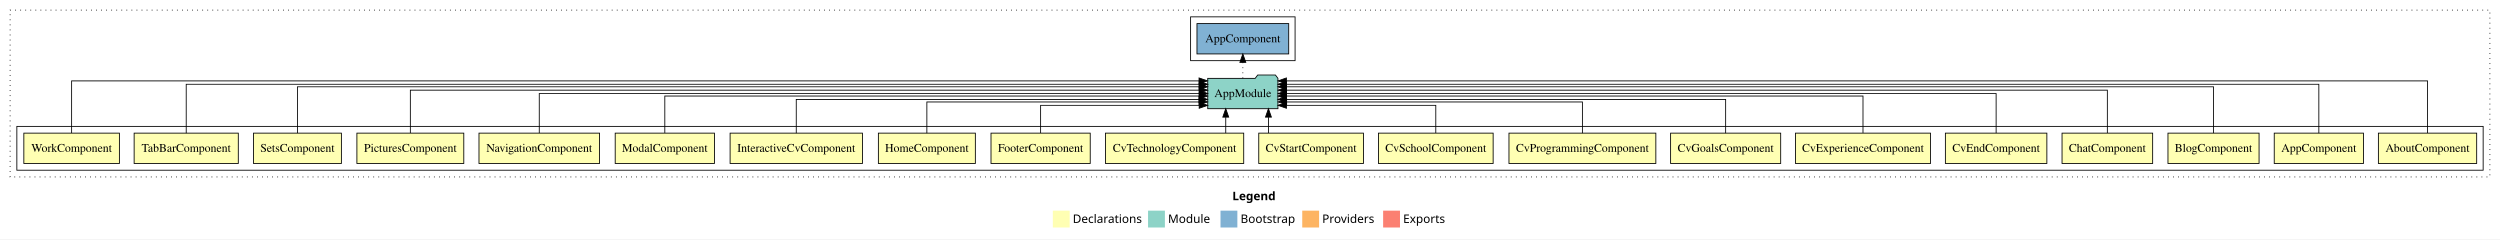
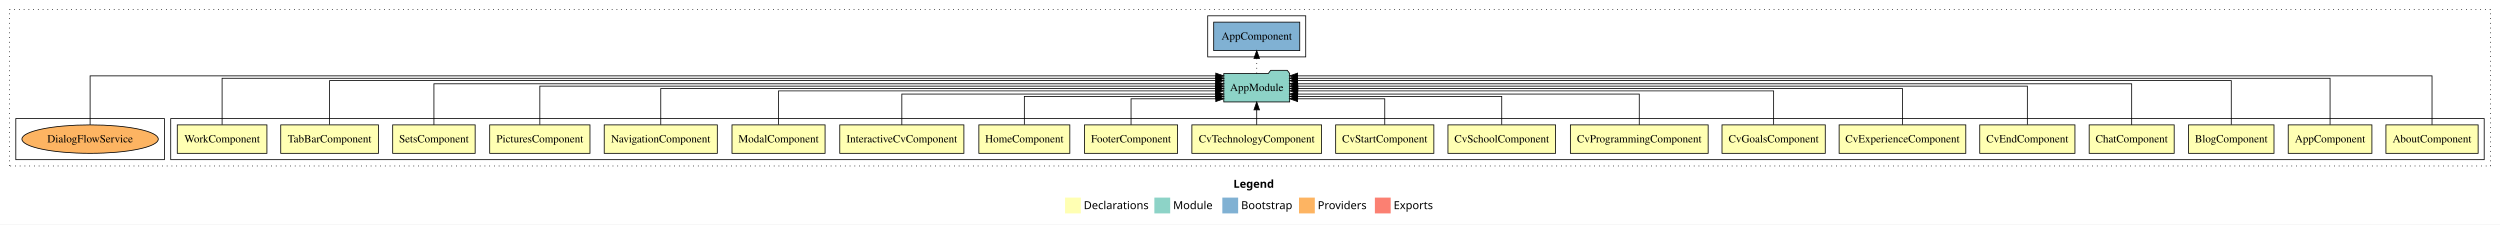
- <svg xmlns="http://www.w3.org/2000/svg" width="2967pt" height="284pt" viewBox="0.00 0.00 2967.00 284.00">
+ <svg xmlns="http://www.w3.org/2000/svg" width="3163pt" height="284pt" viewBox="0.00 0.00 3163.00 284.00">
  <g id="graph0" class="graph" transform="scale(1 1) rotate(0) translate(4 280)">
-     <polygon fill="#ffffff" stroke="transparent" points="-4,4 -4,-280 2963,-280 2963,4 -4,4" />
-     <text text-anchor="start" x="1458.509" y="-42.4" font-family="sans-serif" font-weight="bold" font-size="14.00" fill="#000000">Legend</text>
-     <polygon fill="#ffffb3" stroke="transparent" points="1245.5,-10 1245.5,-30 1265.5,-30 1265.5,-10 1245.5,-10" />
-     <text text-anchor="start" x="1269.129" y="-15.4" font-family="sans-serif" font-size="14.00" fill="#000000">  Declarations</text>
-     <polygon fill="#8dd3c7" stroke="transparent" points="1358.5,-10 1358.5,-30 1378.5,-30 1378.5,-10 1358.5,-10" />
-     <text text-anchor="start" x="1382.225" y="-15.4" font-family="sans-serif" font-size="14.00" fill="#000000">  Module</text>
-     <polygon fill="#80b1d3" stroke="transparent" points="1444.5,-10 1444.5,-30 1464.5,-30 1464.5,-10 1444.5,-10" />
-     <text text-anchor="start" x="1468.281" y="-15.4" font-family="sans-serif" font-size="14.00" fill="#000000">  Bootstrap</text>
-     <polygon fill="#fdb462" stroke="transparent" points="1541.5,-10 1541.5,-30 1561.5,-30 1561.5,-10 1541.5,-10" />
-     <text text-anchor="start" x="1565.173" y="-15.4" font-family="sans-serif" font-size="14.00" fill="#000000">  Providers</text>
-     <polygon fill="#fb8072" stroke="transparent" points="1637.5,-10 1637.5,-30 1657.5,-30 1657.5,-10 1637.5,-10" />
-     <text text-anchor="start" x="1661.226" y="-15.4" font-family="sans-serif" font-size="14.00" fill="#000000">  Exports</text>
+     <polygon fill="#ffffff" stroke="transparent" points="-4,4 -4,-280 3159,-280 3159,4 -4,4" />
+     <text text-anchor="start" x="1556.509" y="-42.4" font-family="sans-serif" font-weight="bold" font-size="14.00" fill="#000000">Legend</text>
+     <polygon fill="#ffffb3" stroke="transparent" points="1343.5,-10 1343.5,-30 1363.5,-30 1363.5,-10 1343.5,-10" />
+     <text text-anchor="start" x="1367.129" y="-15.4" font-family="sans-serif" font-size="14.00" fill="#000000">  Declarations</text>
+     <polygon fill="#8dd3c7" stroke="transparent" points="1456.5,-10 1456.5,-30 1476.5,-30 1476.5,-10 1456.5,-10" />
+     <text text-anchor="start" x="1480.225" y="-15.4" font-family="sans-serif" font-size="14.00" fill="#000000">  Module</text>
+     <polygon fill="#80b1d3" stroke="transparent" points="1542.5,-10 1542.5,-30 1562.5,-30 1562.5,-10 1542.5,-10" />
+     <text text-anchor="start" x="1566.281" y="-15.4" font-family="sans-serif" font-size="14.00" fill="#000000">  Bootstrap</text>
+     <polygon fill="#fdb462" stroke="transparent" points="1639.5,-10 1639.5,-30 1659.5,-30 1659.5,-10 1639.5,-10" />
+     <text text-anchor="start" x="1663.173" y="-15.4" font-family="sans-serif" font-size="14.00" fill="#000000">  Providers</text>
+     <polygon fill="#fb8072" stroke="transparent" points="1735.5,-10 1735.5,-30 1755.5,-30 1755.5,-10 1735.5,-10" />
+     <text text-anchor="start" x="1759.226" y="-15.4" font-family="sans-serif" font-size="14.00" fill="#000000">  Exports</text>
    <g id="clust1" class="cluster">
-       <polygon fill="none" stroke="#000000" stroke-dasharray="1,5" points="8,-70 8,-268 2951,-268 2951,-70 8,-70" />
+       <polygon fill="none" stroke="#000000" stroke-dasharray="1,5" points="8,-70 8,-268 3147,-268 3147,-70 8,-70" />
    </g>
    <g id="clust2" class="cluster">
-       <polygon fill="none" stroke="#000000" points="16,-78 16,-130 2943,-130 2943,-78 16,-78" />
+       <polygon fill="none" stroke="#000000" points="212,-78 212,-130 3139,-130 3139,-78 212,-78" />
    </g>
    <g id="clust25" class="cluster">
-       <polygon fill="none" stroke="#000000" points="1409,-208 1409,-260 1533,-260 1533,-208 1409,-208" />
+       <polygon fill="none" stroke="#000000" points="1524,-208 1524,-260 1648,-260 1648,-208 1524,-208" />
+     </g>
+     <g id="clust26" class="cluster">
+       <polygon fill="none" stroke="#000000" points="16,-78 16,-130 204,-130 204,-78 16,-78" />
    </g>
    <g id="node1" class="node">
-       <polygon fill="#ffffb3" stroke="#000000" points="2935.33,-122 2818.67,-122 2818.67,-86 2935.33,-86 2935.33,-122" />
-       <text text-anchor="middle" x="2877" y="-99.8" font-family="Times,serif" font-size="14.00" fill="#000000">AboutComponent</text>
+       <polygon fill="#ffffb3" stroke="#000000" points="3131.33,-122 3014.67,-122 3014.67,-86 3131.33,-86 3131.33,-122" />
+       <text text-anchor="middle" x="3073" y="-99.8" font-family="Times,serif" font-size="14.00" fill="#000000">AboutComponent</text>
    </g>
    <g id="node21" class="node">
-       <polygon fill="#8dd3c7" stroke="#000000" points="1512.657,-187 1509.657,-191 1488.657,-191 1485.657,-187 1429.343,-187 1429.343,-151 1512.657,-151 1512.657,-187" />
-       <text text-anchor="middle" x="1471" y="-164.8" font-family="Times,serif" font-size="14.00" fill="#000000">AppModule</text>
+       <polygon fill="#8dd3c7" stroke="#000000" points="1627.657,-187 1624.657,-191 1603.657,-191 1600.657,-187 1544.343,-187 1544.343,-151 1627.657,-151 1627.657,-187" />
+       <text text-anchor="middle" x="1586" y="-164.8" font-family="Times,serif" font-size="14.00" fill="#000000">AppModule</text>
    </g>
    <g id="edge1" class="edge">
-       <path fill="none" stroke="#000000" d="M2877,-122.153C2877,-145.757 2877,-184 2877,-184 2877,-184 1522.697,-184 1522.697,-184" />
-       <polygon fill="#000000" stroke="#000000" points="1522.697,-180.5 1512.697,-184 1522.697,-187.5 1522.697,-180.5" />
+       <path fill="none" stroke="#000000" d="M3073,-122.153C3073,-145.757 3073,-184 3073,-184 3073,-184 1637.715,-184 1637.715,-184" />
+       <polygon fill="#000000" stroke="#000000" points="1637.715,-180.5 1627.715,-184 1637.714,-187.5 1637.715,-180.5" />
    </g>
    <g id="node2" class="node">
-       <polygon fill="#ffffb3" stroke="#000000" points="2800.94,-122 2695.06,-122 2695.06,-86 2800.94,-86 2800.94,-122" />
-       <text text-anchor="middle" x="2748" y="-99.8" font-family="Times,serif" font-size="14.00" fill="#000000">AppComponent</text>
+       <polygon fill="#ffffb3" stroke="#000000" points="2996.94,-122 2891.06,-122 2891.06,-86 2996.94,-86 2996.94,-122" />
+       <text text-anchor="middle" x="2944" y="-99.8" font-family="Times,serif" font-size="14.00" fill="#000000">AppComponent</text>
    </g>
    <g id="edge2" class="edge">
-       <path fill="none" stroke="#000000" d="M2748,-122.011C2748,-144.485 2748,-180 2748,-180 2748,-180 1522.762,-180 1522.762,-180" />
-       <polygon fill="#000000" stroke="#000000" points="1522.762,-176.5 1512.762,-180 1522.762,-183.5 1522.762,-176.5" />
+       <path fill="none" stroke="#000000" d="M2944,-122.248C2944,-145.018 2944,-181 2944,-181 2944,-181 1637.757,-181 1637.757,-181" />
+       <polygon fill="#000000" stroke="#000000" points="1637.757,-177.5 1627.757,-181 1637.757,-184.5 1637.757,-177.5" />
    </g>
    <g id="node3" class="node">
-       <polygon fill="#ffffb3" stroke="#000000" points="2677.061,-122 2568.939,-122 2568.939,-86 2677.061,-86 2677.061,-122" />
-       <text text-anchor="middle" x="2623" y="-99.8" font-family="Times,serif" font-size="14.00" fill="#000000">BlogComponent</text>
+       <polygon fill="#ffffb3" stroke="#000000" points="2873.061,-122 2764.939,-122 2764.939,-86 2873.061,-86 2873.061,-122" />
+       <text text-anchor="middle" x="2819" y="-99.8" font-family="Times,serif" font-size="14.00" fill="#000000">BlogComponent</text>
    </g>
    <g id="edge3" class="edge">
-       <path fill="none" stroke="#000000" d="M2623,-122.045C2623,-143.662 2623,-177 2623,-177 2623,-177 1522.681,-177 1522.681,-177" />
-       <polygon fill="#000000" stroke="#000000" points="1522.681,-173.5 1512.681,-177 1522.681,-180.5 1522.681,-173.5" />
+       <path fill="none" stroke="#000000" d="M2819,-122.292C2819,-144.206 2819,-178 2819,-178 2819,-178 1637.731,-178 1637.731,-178" />
+       <polygon fill="#000000" stroke="#000000" points="1637.731,-174.5 1627.731,-178 1637.731,-181.5 1637.731,-174.5" />
    </g>
    <g id="node4" class="node">
-       <polygon fill="#ffffb3" stroke="#000000" points="2550.774,-122 2443.226,-122 2443.226,-86 2550.774,-86 2550.774,-122" />
-       <text text-anchor="middle" x="2497" y="-99.8" font-family="Times,serif" font-size="14.00" fill="#000000">ChatComponent</text>
+       <polygon fill="#ffffb3" stroke="#000000" points="2746.774,-122 2639.226,-122 2639.226,-86 2746.774,-86 2746.774,-122" />
+       <text text-anchor="middle" x="2693" y="-99.8" font-family="Times,serif" font-size="14.00" fill="#000000">ChatComponent</text>
    </g>
    <g id="edge4" class="edge">
-       <path fill="none" stroke="#000000" d="M2497,-122.129C2497,-142.572 2497,-173 2497,-173 2497,-173 1522.812,-173 1522.812,-173" />
-       <polygon fill="#000000" stroke="#000000" points="1522.812,-169.5 1512.812,-173 1522.812,-176.5 1522.812,-169.5" />
+       <path fill="none" stroke="#000000" d="M2693,-122.027C2693,-142.767 2693,-174 2693,-174 2693,-174 1637.709,-174 1637.709,-174" />
+       <polygon fill="#000000" stroke="#000000" points="1637.709,-170.5 1627.709,-174 1637.709,-177.5 1637.709,-170.5" />
    </g>
    <g id="node5" class="node">
-       <polygon fill="#ffffb3" stroke="#000000" points="2425.222,-122 2304.778,-122 2304.778,-86 2425.222,-86 2425.222,-122" />
-       <text text-anchor="middle" x="2365" y="-99.8" font-family="Times,serif" font-size="14.00" fill="#000000">CvEndComponent</text>
+       <polygon fill="#ffffb3" stroke="#000000" points="2621.222,-122 2500.778,-122 2500.778,-86 2621.222,-86 2621.222,-122" />
+       <text text-anchor="middle" x="2561" y="-99.8" font-family="Times,serif" font-size="14.00" fill="#000000">CvEndComponent</text>
    </g>
    <g id="edge5" class="edge">
-       <path fill="none" stroke="#000000" d="M2365,-122.106C2365,-141.339 2365,-169 2365,-169 2365,-169 1522.92,-169 1522.92,-169" />
-       <polygon fill="#000000" stroke="#000000" points="1522.92,-165.5 1512.92,-169 1522.92,-172.5 1522.92,-165.5" />
+       <path fill="none" stroke="#000000" d="M2561,-122.308C2561,-142.145 2561,-171 2561,-171 2561,-171 1637.895,-171 1637.895,-171" />
+       <polygon fill="#000000" stroke="#000000" points="1637.895,-167.5 1627.895,-171 1637.895,-174.5 1637.895,-167.5" />
    </g>
    <g id="node6" class="node">
-       <polygon fill="#ffffb3" stroke="#000000" points="2287.132,-122 2126.868,-122 2126.868,-86 2287.132,-86 2287.132,-122" />
-       <text text-anchor="middle" x="2207" y="-99.8" font-family="Times,serif" font-size="14.00" fill="#000000">CvExperienceComponent</text>
+       <polygon fill="#ffffb3" stroke="#000000" points="2483.132,-122 2322.868,-122 2322.868,-86 2483.132,-86 2483.132,-122" />
+       <text text-anchor="middle" x="2403" y="-99.8" font-family="Times,serif" font-size="14.00" fill="#000000">CvExperienceComponent</text>
    </g>
    <g id="edge6" class="edge">
-       <path fill="none" stroke="#000000" d="M2207,-122.267C2207,-140.555 2207,-166 2207,-166 2207,-166 1522.679,-166 1522.679,-166" />
-       <polygon fill="#000000" stroke="#000000" points="1522.679,-162.5 1512.679,-166 1522.679,-169.5 1522.679,-162.5" />
+       <path fill="none" stroke="#000000" d="M2403,-122.169C2403,-141.09 2403,-168 2403,-168 2403,-168 1637.921,-168 1637.921,-168" />
+       <polygon fill="#000000" stroke="#000000" points="1637.921,-164.5 1627.921,-168 1637.921,-171.5 1637.921,-164.5" />
    </g>
    <g id="node7" class="node">
-       <polygon fill="#ffffb3" stroke="#000000" points="2109.326,-122 1978.674,-122 1978.674,-86 2109.326,-86 2109.326,-122" />
-       <text text-anchor="middle" x="2044" y="-99.8" font-family="Times,serif" font-size="14.00" fill="#000000">CvGoalsComponent</text>
+       <polygon fill="#ffffb3" stroke="#000000" points="2305.326,-122 2174.674,-122 2174.674,-86 2305.326,-86 2305.326,-122" />
+       <text text-anchor="middle" x="2240" y="-99.8" font-family="Times,serif" font-size="14.00" fill="#000000">CvGoalsComponent</text>
    </g>
    <g id="edge7" class="edge">
-       <path fill="none" stroke="#000000" d="M2044,-122.034C2044,-139.06 2044,-162 2044,-162 2044,-162 1522.67,-162 1522.67,-162" />
-       <polygon fill="#000000" stroke="#000000" points="1522.67,-158.5 1512.67,-162 1522.67,-165.5 1522.67,-158.5" />
+       <path fill="none" stroke="#000000" d="M2240,-122.302C2240,-140.27 2240,-165 2240,-165 2240,-165 1637.906,-165 1637.906,-165" />
+       <polygon fill="#000000" stroke="#000000" points="1637.906,-161.5 1627.906,-165 1637.906,-168.5 1637.906,-161.5" />
    </g>
    <g id="node8" class="node">
-       <polygon fill="#ffffb3" stroke="#000000" points="1961.159,-122 1786.841,-122 1786.841,-86 1961.159,-86 1961.159,-122" />
-       <text text-anchor="middle" x="1874" y="-99.8" font-family="Times,serif" font-size="14.00" fill="#000000">CvProgrammingComponent</text>
+       <polygon fill="#ffffb3" stroke="#000000" points="2157.16,-122 1982.841,-122 1982.841,-86 2157.16,-86 2157.16,-122" />
+       <text text-anchor="middle" x="2070" y="-99.8" font-family="Times,serif" font-size="14.00" fill="#000000">CvProgrammingComponent</text>
    </g>
    <g id="edge8" class="edge">
-       <path fill="none" stroke="#000000" d="M1874,-122.009C1874,-138.049 1874,-159 1874,-159 1874,-159 1522.988,-159 1522.988,-159" />
-       <polygon fill="#000000" stroke="#000000" points="1522.988,-155.5 1512.988,-159 1522.988,-162.5 1522.988,-155.5" />
+       <path fill="none" stroke="#000000" d="M2070,-122.035C2070,-138.734 2070,-161 2070,-161 2070,-161 1637.685,-161 1637.685,-161" />
+       <polygon fill="#000000" stroke="#000000" points="1637.685,-157.5 1627.685,-161 1637.684,-164.5 1637.685,-157.5" />
    </g>
    <g id="node9" class="node">
-       <polygon fill="#ffffb3" stroke="#000000" points="1768.057,-122 1631.943,-122 1631.943,-86 1768.057,-86 1768.057,-122" />
-       <text text-anchor="middle" x="1700" y="-99.8" font-family="Times,serif" font-size="14.00" fill="#000000">CvSchoolComponent</text>
+       <polygon fill="#ffffb3" stroke="#000000" points="1964.057,-122 1827.943,-122 1827.943,-86 1964.057,-86 1964.057,-122" />
+       <text text-anchor="middle" x="1896" y="-99.8" font-family="Times,serif" font-size="14.00" fill="#000000">CvSchoolComponent</text>
    </g>
    <g id="edge9" class="edge">
-       <path fill="none" stroke="#000000" d="M1700,-122.124C1700,-136.783 1700,-155 1700,-155 1700,-155 1522.736,-155 1522.736,-155" />
-       <polygon fill="#000000" stroke="#000000" points="1522.736,-151.5 1512.736,-155 1522.736,-158.5 1522.736,-151.5" />
+       <path fill="none" stroke="#000000" d="M1896,-122.282C1896,-137.948 1896,-158 1896,-158 1896,-158 1637.808,-158 1637.808,-158" />
+       <polygon fill="#000000" stroke="#000000" points="1637.808,-154.5 1627.808,-158 1637.808,-161.5 1637.808,-154.5" />
    </g>
    <g id="node10" class="node">
-       <polygon fill="#ffffb3" stroke="#000000" points="1614.108,-122 1489.892,-122 1489.892,-86 1614.108,-86 1614.108,-122" />
-       <text text-anchor="middle" x="1552" y="-99.8" font-family="Times,serif" font-size="14.00" fill="#000000">CvStartComponent</text>
+       <polygon fill="#ffffb3" stroke="#000000" points="1810.108,-122 1685.892,-122 1685.892,-86 1810.108,-86 1810.108,-122" />
+       <text text-anchor="middle" x="1748" y="-99.8" font-family="Times,serif" font-size="14.00" fill="#000000">CvStartComponent</text>
    </g>
    <g id="edge10" class="edge">
-       <path fill="none" stroke="#000000" d="M1501.387,-122.106C1501.387,-122.106 1501.387,-140.991 1501.387,-140.991" />
-       <polygon fill="#000000" stroke="#000000" points="1497.887,-140.991 1501.387,-150.991 1504.887,-140.991 1497.887,-140.991" />
+       <path fill="none" stroke="#000000" d="M1748,-122.124C1748,-136.783 1748,-155 1748,-155 1748,-155 1637.719,-155 1637.719,-155" />
+       <polygon fill="#000000" stroke="#000000" points="1637.719,-151.5 1627.719,-155 1637.719,-158.5 1637.719,-151.5" />
    </g>
    <g id="node11" class="node">
-       <polygon fill="#ffffb3" stroke="#000000" points="1472.042,-122 1307.958,-122 1307.958,-86 1472.042,-86 1472.042,-122" />
-       <text text-anchor="middle" x="1390" y="-99.8" font-family="Times,serif" font-size="14.00" fill="#000000">CvTechnologyComponent</text>
+       <polygon fill="#ffffb3" stroke="#000000" points="1668.042,-122 1503.958,-122 1503.958,-86 1668.042,-86 1668.042,-122" />
+       <text text-anchor="middle" x="1586" y="-99.8" font-family="Times,serif" font-size="14.00" fill="#000000">CvTechnologyComponent</text>
    </g>
    <g id="edge11" class="edge">
-       <path fill="none" stroke="#000000" d="M1450.721,-122.106C1450.721,-122.106 1450.721,-140.991 1450.721,-140.991" />
-       <polygon fill="#000000" stroke="#000000" points="1447.221,-140.991 1450.721,-150.991 1454.221,-140.991 1447.221,-140.991" />
+       <path fill="none" stroke="#000000" d="M1586,-122.106C1586,-122.106 1586,-140.991 1586,-140.991" />
+       <polygon fill="#000000" stroke="#000000" points="1582.5,-140.991 1586,-150.991 1589.5,-140.991 1582.5,-140.991" />
    </g>
    <g id="node12" class="node">
-       <polygon fill="#ffffb3" stroke="#000000" points="1289.881,-122 1172.119,-122 1172.119,-86 1289.881,-86 1289.881,-122" />
-       <text text-anchor="middle" x="1231" y="-99.8" font-family="Times,serif" font-size="14.00" fill="#000000">FooterComponent</text>
+       <polygon fill="#ffffb3" stroke="#000000" points="1485.881,-122 1368.119,-122 1368.119,-86 1485.881,-86 1485.881,-122" />
+       <text text-anchor="middle" x="1427" y="-99.8" font-family="Times,serif" font-size="14.00" fill="#000000">FooterComponent</text>
    </g>
    <g id="edge12" class="edge">
-       <path fill="none" stroke="#000000" d="M1231,-122.124C1231,-136.783 1231,-155 1231,-155 1231,-155 1419.195,-155 1419.195,-155" />
-       <polygon fill="#000000" stroke="#000000" points="1419.195,-158.5 1429.195,-155 1419.195,-151.5 1419.195,-158.5" />
+       <path fill="none" stroke="#000000" d="M1427,-122.124C1427,-136.783 1427,-155 1427,-155 1427,-155 1534.225,-155 1534.225,-155" />
+       <polygon fill="#000000" stroke="#000000" points="1534.225,-158.5 1544.225,-155 1534.225,-151.5 1534.225,-158.5" />
    </g>
    <g id="node13" class="node">
-       <polygon fill="#ffffb3" stroke="#000000" points="1153.545,-122 1038.455,-122 1038.455,-86 1153.545,-86 1153.545,-122" />
-       <text text-anchor="middle" x="1096" y="-99.8" font-family="Times,serif" font-size="14.00" fill="#000000">HomeComponent</text>
+       <polygon fill="#ffffb3" stroke="#000000" points="1349.545,-122 1234.455,-122 1234.455,-86 1349.545,-86 1349.545,-122" />
+       <text text-anchor="middle" x="1292" y="-99.8" font-family="Times,serif" font-size="14.00" fill="#000000">HomeComponent</text>
    </g>
    <g id="edge13" class="edge">
-       <path fill="none" stroke="#000000" d="M1096,-122.009C1096,-138.049 1096,-159 1096,-159 1096,-159 1419.074,-159 1419.074,-159" />
-       <polygon fill="#000000" stroke="#000000" points="1419.074,-162.5 1429.074,-159 1419.074,-155.5 1419.074,-162.5" />
+       <path fill="none" stroke="#000000" d="M1292,-122.282C1292,-137.948 1292,-158 1292,-158 1292,-158 1534.189,-158 1534.189,-158" />
+       <polygon fill="#000000" stroke="#000000" points="1534.189,-161.5 1544.189,-158 1534.189,-154.5 1534.189,-161.5" />
    </g>
    <g id="node14" class="node">
-       <polygon fill="#ffffb3" stroke="#000000" points="1019.521,-122 862.479,-122 862.479,-86 1019.521,-86 1019.521,-122" />
-       <text text-anchor="middle" x="941" y="-99.8" font-family="Times,serif" font-size="14.00" fill="#000000">InteractiveCvComponent</text>
+       <polygon fill="#ffffb3" stroke="#000000" points="1215.521,-122 1058.479,-122 1058.479,-86 1215.521,-86 1215.521,-122" />
+       <text text-anchor="middle" x="1137" y="-99.8" font-family="Times,serif" font-size="14.00" fill="#000000">InteractiveCvComponent</text>
    </g>
    <g id="edge14" class="edge">
-       <path fill="none" stroke="#000000" d="M941,-122.034C941,-139.06 941,-162 941,-162 941,-162 1418.969,-162 1418.969,-162" />
-       <polygon fill="#000000" stroke="#000000" points="1418.969,-165.5 1428.969,-162 1418.969,-158.5 1418.969,-165.5" />
+       <path fill="none" stroke="#000000" d="M1137,-122.035C1137,-138.734 1137,-161 1137,-161 1137,-161 1534.162,-161 1534.162,-161" />
+       <polygon fill="#000000" stroke="#000000" points="1534.162,-164.5 1544.162,-161 1534.162,-157.5 1534.162,-164.5" />
    </g>
    <g id="node15" class="node">
-       <polygon fill="#ffffb3" stroke="#000000" points="843.882,-122 726.118,-122 726.118,-86 843.882,-86 843.882,-122" />
-       <text text-anchor="middle" x="785" y="-99.8" font-family="Times,serif" font-size="14.00" fill="#000000">ModalComponent</text>
+       <polygon fill="#ffffb3" stroke="#000000" points="1039.882,-122 922.118,-122 922.118,-86 1039.882,-86 1039.882,-122" />
+       <text text-anchor="middle" x="981" y="-99.8" font-family="Times,serif" font-size="14.00" fill="#000000">ModalComponent</text>
    </g>
    <g id="edge15" class="edge">
-       <path fill="none" stroke="#000000" d="M785,-122.267C785,-140.555 785,-166 785,-166 785,-166 1419.12,-166 1419.12,-166" />
-       <polygon fill="#000000" stroke="#000000" points="1419.12,-169.5 1429.12,-166 1419.12,-162.5 1419.12,-169.5" />
+       <path fill="none" stroke="#000000" d="M981,-122.302C981,-140.27 981,-165 981,-165 981,-165 1533.938,-165 1533.938,-165" />
+       <polygon fill="#000000" stroke="#000000" points="1533.938,-168.5 1543.938,-165 1533.938,-161.5 1533.938,-168.5" />
    </g>
    <g id="node16" class="node">
-       <polygon fill="#ffffb3" stroke="#000000" points="707.541,-122 564.459,-122 564.459,-86 707.541,-86 707.541,-122" />
-       <text text-anchor="middle" x="636" y="-99.8" font-family="Times,serif" font-size="14.00" fill="#000000">NavigationComponent</text>
+       <polygon fill="#ffffb3" stroke="#000000" points="903.541,-122 760.459,-122 760.459,-86 903.541,-86 903.541,-122" />
+       <text text-anchor="middle" x="832" y="-99.8" font-family="Times,serif" font-size="14.00" fill="#000000">NavigationComponent</text>
    </g>
    <g id="edge16" class="edge">
-       <path fill="none" stroke="#000000" d="M636,-122.106C636,-141.339 636,-169 636,-169 636,-169 1419.306,-169 1419.306,-169" />
-       <polygon fill="#000000" stroke="#000000" points="1419.307,-172.5 1429.306,-169 1419.306,-165.5 1419.307,-172.5" />
+       <path fill="none" stroke="#000000" d="M832,-122.169C832,-141.09 832,-168 832,-168 832,-168 1534.117,-168 1534.117,-168" />
+       <polygon fill="#000000" stroke="#000000" points="1534.117,-171.5 1544.117,-168 1534.117,-164.5 1534.117,-171.5" />
    </g>
    <g id="node17" class="node">
-       <polygon fill="#ffffb3" stroke="#000000" points="546.431,-122 419.569,-122 419.569,-86 546.431,-86 546.431,-122" />
-       <text text-anchor="middle" x="483" y="-99.8" font-family="Times,serif" font-size="14.00" fill="#000000">PicturesComponent</text>
+       <polygon fill="#ffffb3" stroke="#000000" points="742.431,-122 615.569,-122 615.569,-86 742.431,-86 742.431,-122" />
+       <text text-anchor="middle" x="679" y="-99.8" font-family="Times,serif" font-size="14.00" fill="#000000">PicturesComponent</text>
    </g>
    <g id="edge17" class="edge">
-       <path fill="none" stroke="#000000" d="M483,-122.129C483,-142.572 483,-173 483,-173 483,-173 1419.178,-173 1419.178,-173" />
-       <polygon fill="#000000" stroke="#000000" points="1419.178,-176.5 1429.178,-173 1419.178,-169.5 1419.178,-176.5" />
+       <path fill="none" stroke="#000000" d="M679,-122.308C679,-142.145 679,-171 679,-171 679,-171 1534.073,-171 1534.073,-171" />
+       <polygon fill="#000000" stroke="#000000" points="1534.073,-174.5 1544.073,-171 1534.072,-167.5 1534.073,-174.5" />
    </g>
    <g id="node18" class="node">
-       <polygon fill="#ffffb3" stroke="#000000" points="401.165,-122 296.835,-122 296.835,-86 401.165,-86 401.165,-122" />
-       <text text-anchor="middle" x="349" y="-99.8" font-family="Times,serif" font-size="14.00" fill="#000000">SetsComponent</text>
+       <polygon fill="#ffffb3" stroke="#000000" points="597.165,-122 492.835,-122 492.835,-86 597.165,-86 597.165,-122" />
+       <text text-anchor="middle" x="545" y="-99.8" font-family="Times,serif" font-size="14.00" fill="#000000">SetsComponent</text>
    </g>
    <g id="edge18" class="edge">
-       <path fill="none" stroke="#000000" d="M349,-122.045C349,-143.662 349,-177 349,-177 349,-177 1419.064,-177 1419.064,-177" />
-       <polygon fill="#000000" stroke="#000000" points="1419.064,-180.5 1429.064,-177 1419.064,-173.5 1419.064,-180.5" />
+       <path fill="none" stroke="#000000" d="M545,-122.027C545,-142.767 545,-174 545,-174 545,-174 1534.226,-174 1534.226,-174" />
+       <polygon fill="#000000" stroke="#000000" points="1534.226,-177.5 1544.226,-174 1534.226,-170.5 1534.226,-177.5" />
    </g>
    <g id="node19" class="node">
-       <polygon fill="#ffffb3" stroke="#000000" points="278.812,-122 155.188,-122 155.188,-86 278.812,-86 278.812,-122" />
-       <text text-anchor="middle" x="217" y="-99.8" font-family="Times,serif" font-size="14.00" fill="#000000">TabBarComponent</text>
+       <polygon fill="#ffffb3" stroke="#000000" points="474.812,-122 351.188,-122 351.188,-86 474.812,-86 474.812,-122" />
+       <text text-anchor="middle" x="413" y="-99.8" font-family="Times,serif" font-size="14.00" fill="#000000">TabBarComponent</text>
    </g>
    <g id="edge19" class="edge">
-       <path fill="none" stroke="#000000" d="M217,-122.011C217,-144.485 217,-180 217,-180 217,-180 1419.277,-180 1419.277,-180" />
-       <polygon fill="#000000" stroke="#000000" points="1419.277,-183.5 1429.277,-180 1419.277,-176.5 1419.277,-183.5" />
+       <path fill="none" stroke="#000000" d="M413,-122.292C413,-144.206 413,-178 413,-178 413,-178 1534.252,-178 1534.252,-178" />
+       <polygon fill="#000000" stroke="#000000" points="1534.252,-181.5 1544.252,-178 1534.252,-174.5 1534.252,-181.5" />
    </g>
    <g id="node20" class="node">
-       <polygon fill="#ffffb3" stroke="#000000" points="137.708,-122 24.292,-122 24.292,-86 137.708,-86 137.708,-122" />
-       <text text-anchor="middle" x="81" y="-99.8" font-family="Times,serif" font-size="14.00" fill="#000000">WorkComponent</text>
+       <polygon fill="#ffffb3" stroke="#000000" points="333.708,-122 220.292,-122 220.292,-86 333.708,-86 333.708,-122" />
+       <text text-anchor="middle" x="277" y="-99.8" font-family="Times,serif" font-size="14.00" fill="#000000">WorkComponent</text>
    </g>
    <g id="edge20" class="edge">
-       <path fill="none" stroke="#000000" d="M81,-122.153C81,-145.757 81,-184 81,-184 81,-184 1419.021,-184 1419.021,-184" />
-       <polygon fill="#000000" stroke="#000000" points="1419.021,-187.5 1429.021,-184 1419.021,-180.5 1419.021,-187.5" />
+       <path fill="none" stroke="#000000" d="M277,-122.248C277,-145.018 277,-181 277,-181 277,-181 1534.297,-181 1534.297,-181" />
+       <polygon fill="#000000" stroke="#000000" points="1534.297,-184.5 1544.297,-181 1534.297,-177.5 1534.297,-184.5" />
    </g>
    <g id="node22" class="node">
-       <polygon fill="#80b1d3" stroke="#000000" points="1525.439,-252 1416.561,-252 1416.561,-216 1525.439,-216 1525.439,-252" />
-       <text text-anchor="middle" x="1471" y="-229.8" font-family="Times,serif" font-size="14.00" fill="#000000">AppComponent </text>
+       <polygon fill="#80b1d3" stroke="#000000" points="1640.439,-252 1531.561,-252 1531.561,-216 1640.439,-216 1640.439,-252" />
+       <text text-anchor="middle" x="1586" y="-229.8" font-family="Times,serif" font-size="14.00" fill="#000000">AppComponent </text>
    </g>
    <g id="edge21" class="edge">
-       <path fill="none" stroke="#000000" stroke-dasharray="1,5" d="M1471,-187.106C1471,-187.106 1471,-205.991 1471,-205.991" />
-       <polygon fill="#000000" stroke="#000000" points="1467.5,-205.991 1471,-215.991 1474.5,-205.991 1467.5,-205.991" />
+       <path fill="none" stroke="#000000" stroke-dasharray="1,5" d="M1586,-187.106C1586,-187.106 1586,-205.991 1586,-205.991" />
+       <polygon fill="#000000" stroke="#000000" points="1582.5,-205.991 1586,-215.991 1589.5,-205.991 1582.5,-205.991" />
+     </g>
+     <g id="node23" class="node">
+       <ellipse fill="#fdb462" stroke="#000000" cx="110" cy="-104" rx="86.252" ry="18" />
+       <text text-anchor="middle" x="110" y="-99.8" font-family="Times,serif" font-size="14.00" fill="#000000">DialogFlowService</text>
+     </g>
+     <g id="edge22" class="edge">
+       <path fill="none" stroke="#000000" d="M110,-122.153C110,-145.757 110,-184 110,-184 110,-184 1534.204,-184 1534.204,-184" />
+       <polygon fill="#000000" stroke="#000000" points="1534.204,-187.5 1544.204,-184 1534.204,-180.5 1534.204,-187.5" />
    </g>
  </g>
</svg>
